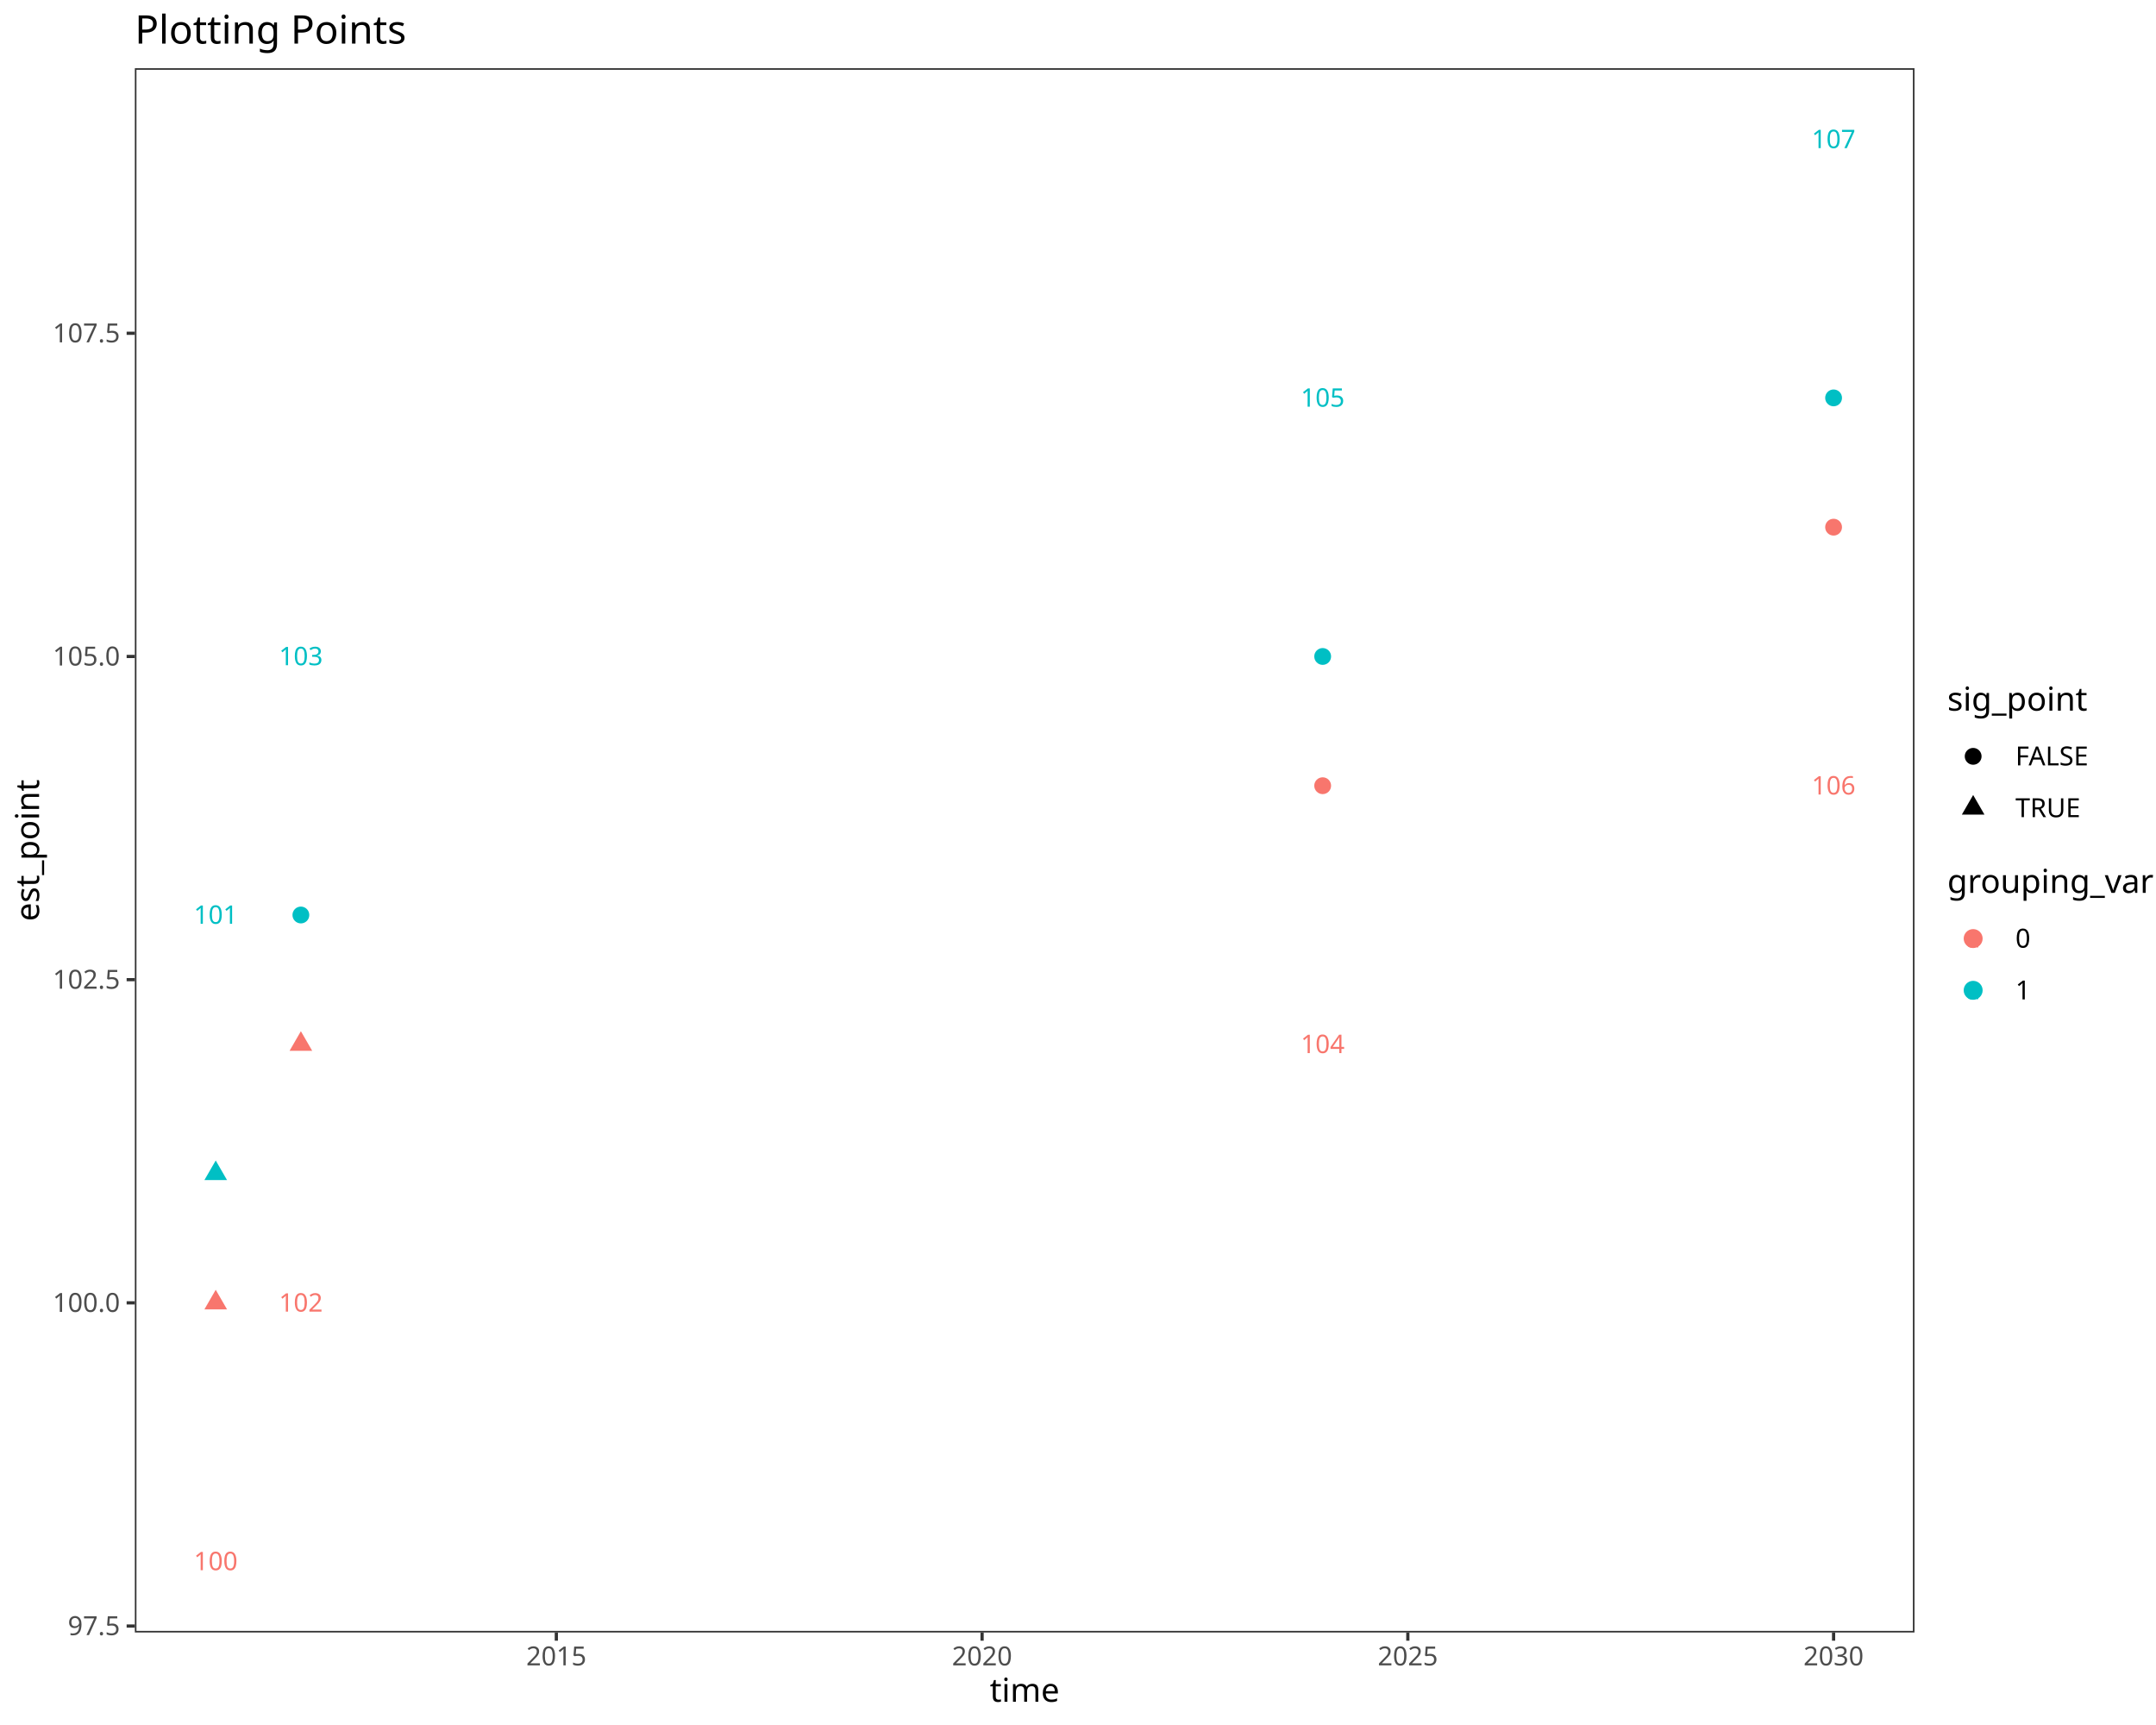
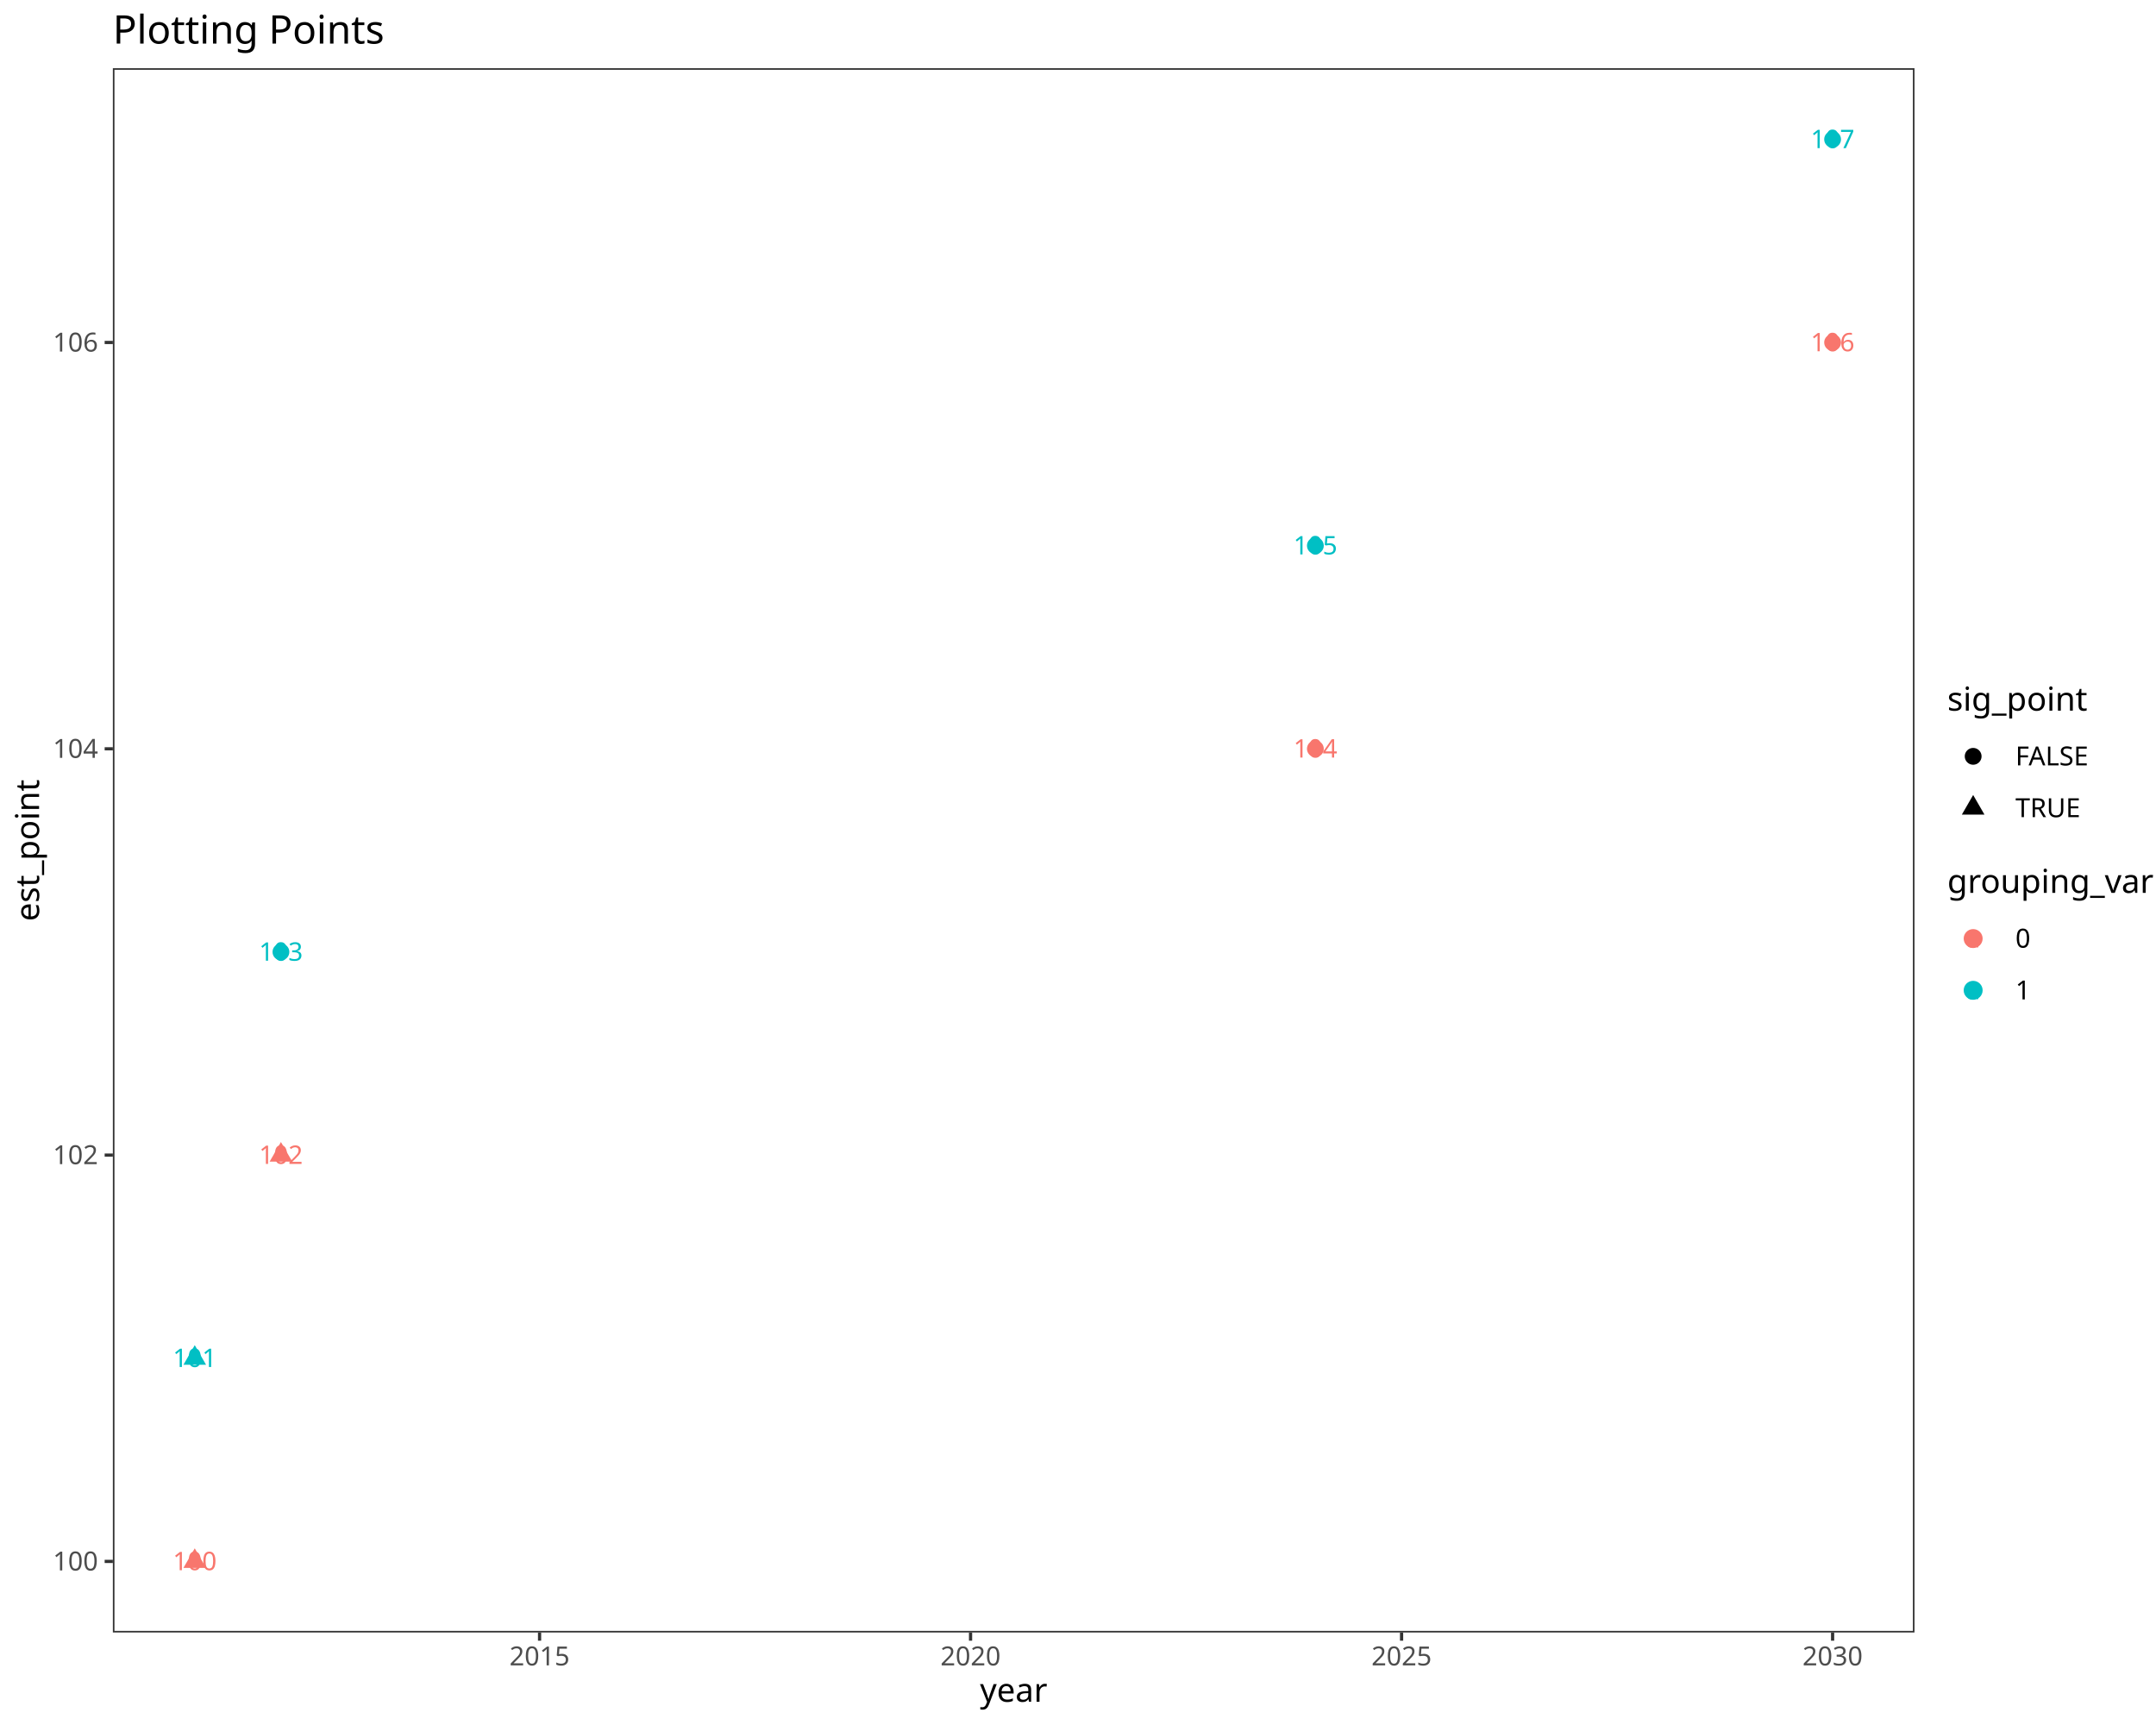
<svg xmlns="http://www.w3.org/2000/svg" class="svglite" data-engine-version="2.0" width="720.00pt" height="576.00pt" viewBox="0 0 720.00 576.00">
  <defs>
    <style type="text/css">
    .svglite line, .svglite polyline, .svglite polygon, .svglite path, .svglite rect, .svglite circle {
      fill: none;
      stroke: #000000;
      stroke-linecap: round;
      stroke-linejoin: round;
      stroke-miterlimit: 10.00;
    }
  </style>
  </defs>
  <rect width="100%" height="100%" style="stroke: none; fill: #FFFFFF;" />
  <defs>
    <clipPath id="cpMC4wMHw3MjAuMDB8MC4wMHw1NzYuMDA=">
      <rect x="0.00" y="0.00" width="720.00" height="576.00" />
    </clipPath>
  </defs>
  <g clip-path="url(#cpMC4wMHw3MjAuMDB8MC4wMHw1NzYuMDA=)">
    <rect x="0.00" y="0.00" width="720.00" height="576.00" style="stroke-width: 1.07; stroke: #FFFFFF; fill: #FFFFFF;" />
  </g>
  <defs>
-     <clipPath id="cpNDUuMDN8NjM5LjM0fDIyLjc4fDU0NS4xMQ==">
-       <rect x="45.03" y="22.78" width="594.32" height="522.33" />
+     <clipPath id="cpMzcuNjl8NjM5LjM0fDIyLjc4fDU0NS4xMQ==">
+       <rect x="37.69" y="22.78" width="601.66" height="522.33" />
    </clipPath>
  </defs>
-   <g clip-path="url(#cpNDUuMDN8NjM5LjM0fDIyLjc4fDU0NS4xMQ==)">
-     <rect x="45.03" y="22.78" width="594.32" height="522.33" style="stroke-width: 1.07; stroke: none; fill: #FFFFFF;" />
-     <polygon points="72.04,430.67 75.82,437.22 68.26,437.22 " style="stroke-width: 0.71; stroke: none; fill: #F8766D;" />
-     <polygon points="72.04,387.50 75.82,394.05 68.26,394.05 " style="stroke-width: 0.71; stroke: none; fill: #00BFC4;" />
-     <polygon points="100.48,344.33 104.26,350.88 96.70,350.88 " style="stroke-width: 0.71; stroke: none; fill: #F8766D;" />
-     <circle cx="100.48" cy="305.53" r="2.81" style="stroke-width: 0.71; stroke: none; fill: #00BFC4;" />
-     <circle cx="441.71" cy="262.36" r="2.81" style="stroke-width: 0.71; stroke: none; fill: #F8766D;" />
-     <circle cx="441.71" cy="219.20" r="2.81" style="stroke-width: 0.71; stroke: none; fill: #00BFC4;" />
-     <circle cx="612.33" cy="176.03" r="2.81" style="stroke-width: 0.71; stroke: none; fill: #F8766D;" />
-     <circle cx="612.33" cy="132.86" r="2.81" style="stroke-width: 0.71; stroke: none; fill: #00BFC4;" />
-     <text x="72.04" y="524.31" text-anchor="middle" style="font-size: 8.54px; fill: #F8766D; font-family: sans;" textLength="14.24px" lengthAdjust="spacingAndGlyphs">100</text>
-     <text x="72.04" y="308.47" text-anchor="middle" style="font-size: 8.54px; fill: #00BFC4; font-family: sans;" textLength="14.24px" lengthAdjust="spacingAndGlyphs">101</text>
-     <text x="100.48" y="437.97" text-anchor="middle" style="font-size: 8.54px; fill: #F8766D; font-family: sans;" textLength="14.24px" lengthAdjust="spacingAndGlyphs">102</text>
-     <text x="100.48" y="222.13" text-anchor="middle" style="font-size: 8.54px; fill: #00BFC4; font-family: sans;" textLength="14.24px" lengthAdjust="spacingAndGlyphs">103</text>
-     <text x="441.71" y="351.64" text-anchor="middle" style="font-size: 8.54px; fill: #F8766D; font-family: sans;" textLength="14.24px" lengthAdjust="spacingAndGlyphs">104</text>
-     <text x="441.71" y="135.80" text-anchor="middle" style="font-size: 8.54px; fill: #00BFC4; font-family: sans;" textLength="14.24px" lengthAdjust="spacingAndGlyphs">105</text>
-     <text x="612.33" y="265.30" text-anchor="middle" style="font-size: 8.54px; fill: #F8766D; font-family: sans;" textLength="14.24px" lengthAdjust="spacingAndGlyphs">106</text>
-     <text x="612.33" y="49.46" text-anchor="middle" style="font-size: 8.54px; fill: #00BFC4; font-family: sans;" textLength="14.24px" lengthAdjust="spacingAndGlyphs">107</text>
-     <rect x="45.03" y="22.78" width="594.32" height="522.33" style="stroke-width: 1.07; stroke: #333333;" />
+   <g clip-path="url(#cpMzcuNjl8NjM5LjM0fDIyLjc4fDU0NS4xMQ==)">
+     <rect x="37.69" y="22.78" width="601.66" height="522.33" style="stroke-width: 1.07; stroke: none; fill: #FFFFFF;" />
+     <polygon points="65.04,517.00 68.82,523.55 61.25,523.55 " style="stroke-width: 0.71; stroke: none; fill: #F8766D;" />
+     <polygon points="65.04,449.17 68.82,455.72 61.25,455.72 " style="stroke-width: 0.71; stroke: none; fill: #00BFC4;" />
+     <polygon points="93.82,381.33 97.61,387.88 90.04,387.88 " style="stroke-width: 0.71; stroke: none; fill: #F8766D;" />
+     <circle cx="93.82" cy="317.87" r="2.81" style="stroke-width: 0.71; stroke: none; fill: #00BFC4;" />
+     <circle cx="439.27" cy="250.03" r="2.81" style="stroke-width: 0.71; stroke: none; fill: #F8766D;" />
+     <circle cx="439.27" cy="182.20" r="2.81" style="stroke-width: 0.71; stroke: none; fill: #00BFC4;" />
+     <circle cx="612.00" cy="114.36" r="2.81" style="stroke-width: 0.71; stroke: none; fill: #F8766D;" />
+     <circle cx="612.00" cy="46.53" r="2.81" style="stroke-width: 0.71; stroke: none; fill: #00BFC4;" />
+     <text x="65.04" y="524.31" text-anchor="middle" style="font-size: 8.54px; fill: #F8766D; font-family: sans;" textLength="14.24px" lengthAdjust="spacingAndGlyphs">100</text>
+     <text x="65.04" y="456.47" text-anchor="middle" style="font-size: 8.54px; fill: #00BFC4; font-family: sans;" textLength="14.24px" lengthAdjust="spacingAndGlyphs">101</text>
+     <text x="93.82" y="388.64" text-anchor="middle" style="font-size: 8.54px; fill: #F8766D; font-family: sans;" textLength="14.24px" lengthAdjust="spacingAndGlyphs">102</text>
+     <text x="93.82" y="320.80" text-anchor="middle" style="font-size: 8.54px; fill: #00BFC4; font-family: sans;" textLength="14.24px" lengthAdjust="spacingAndGlyphs">103</text>
+     <text x="439.27" y="252.97" text-anchor="middle" style="font-size: 8.54px; fill: #F8766D; font-family: sans;" textLength="14.24px" lengthAdjust="spacingAndGlyphs">104</text>
+     <text x="439.27" y="185.13" text-anchor="middle" style="font-size: 8.54px; fill: #00BFC4; font-family: sans;" textLength="14.24px" lengthAdjust="spacingAndGlyphs">105</text>
+     <text x="612.00" y="117.30" text-anchor="middle" style="font-size: 8.54px; fill: #F8766D; font-family: sans;" textLength="14.24px" lengthAdjust="spacingAndGlyphs">106</text>
+     <text x="612.00" y="49.46" text-anchor="middle" style="font-size: 8.54px; fill: #00BFC4; font-family: sans;" textLength="14.24px" lengthAdjust="spacingAndGlyphs">107</text>
+     <rect x="37.69" y="22.78" width="601.66" height="522.33" style="stroke-width: 1.07; stroke: #333333;" />
  </g>
  <g clip-path="url(#cpMC4wMHw3MjAuMDB8MC4wMHw1NzYuMDA=)">
-     <text x="40.10" y="545.98" text-anchor="end" style="font-size: 8.80px; fill: #4D4D4D; font-family: sans;" textLength="17.13px" lengthAdjust="spacingAndGlyphs">97.5</text>
-     <text x="40.10" y="438.06" text-anchor="end" style="font-size: 8.80px; fill: #4D4D4D; font-family: sans;" textLength="22.02px" lengthAdjust="spacingAndGlyphs">100.0</text>
-     <text x="40.10" y="330.14" text-anchor="end" style="font-size: 8.80px; fill: #4D4D4D; font-family: sans;" textLength="22.02px" lengthAdjust="spacingAndGlyphs">102.5</text>
-     <text x="40.10" y="222.22" text-anchor="end" style="font-size: 8.80px; fill: #4D4D4D; font-family: sans;" textLength="22.02px" lengthAdjust="spacingAndGlyphs">105.0</text>
-     <text x="40.10" y="114.31" text-anchor="end" style="font-size: 8.80px; fill: #4D4D4D; font-family: sans;" textLength="22.02px" lengthAdjust="spacingAndGlyphs">107.5</text>
-     <polyline points="42.29,542.95 45.03,542.95 " style="stroke-width: 1.07; stroke: #333333; stroke-linecap: butt;" />
-     <polyline points="42.29,435.03 45.03,435.03 " style="stroke-width: 1.07; stroke: #333333; stroke-linecap: butt;" />
-     <polyline points="42.29,327.12 45.03,327.12 " style="stroke-width: 1.07; stroke: #333333; stroke-linecap: butt;" />
-     <polyline points="42.29,219.20 45.03,219.20 " style="stroke-width: 1.07; stroke: #333333; stroke-linecap: butt;" />
-     <polyline points="42.29,111.28 45.03,111.28 " style="stroke-width: 1.07; stroke: #333333; stroke-linecap: butt;" />
-     <polyline points="185.79,547.85 185.79,545.11 " style="stroke-width: 1.07; stroke: #333333; stroke-linecap: butt;" />
-     <polyline points="327.97,547.85 327.97,545.11 " style="stroke-width: 1.07; stroke: #333333; stroke-linecap: butt;" />
-     <polyline points="470.15,547.85 470.15,545.11 " style="stroke-width: 1.07; stroke: #333333; stroke-linecap: butt;" />
-     <polyline points="612.33,547.85 612.33,545.11 " style="stroke-width: 1.07; stroke: #333333; stroke-linecap: butt;" />
-     <text x="185.79" y="556.10" text-anchor="middle" style="font-size: 8.80px; fill: #4D4D4D; font-family: sans;" textLength="19.58px" lengthAdjust="spacingAndGlyphs">2015</text>
-     <text x="327.97" y="556.10" text-anchor="middle" style="font-size: 8.80px; fill: #4D4D4D; font-family: sans;" textLength="19.58px" lengthAdjust="spacingAndGlyphs">2020</text>
-     <text x="470.15" y="556.10" text-anchor="middle" style="font-size: 8.80px; fill: #4D4D4D; font-family: sans;" textLength="19.58px" lengthAdjust="spacingAndGlyphs">2025</text>
-     <text x="612.33" y="556.10" text-anchor="middle" style="font-size: 8.80px; fill: #4D4D4D; font-family: sans;" textLength="19.58px" lengthAdjust="spacingAndGlyphs">2030</text>
-     <text x="342.19" y="568.24" text-anchor="middle" style="font-size: 11.00px; font-family: sans;" textLength="20.78px" lengthAdjust="spacingAndGlyphs">time</text>
+     <text x="32.76" y="524.40" text-anchor="end" style="font-size: 8.80px; fill: #4D4D4D; font-family: sans;" textLength="14.68px" lengthAdjust="spacingAndGlyphs">100</text>
+     <text x="32.76" y="388.73" text-anchor="end" style="font-size: 8.80px; fill: #4D4D4D; font-family: sans;" textLength="14.68px" lengthAdjust="spacingAndGlyphs">102</text>
+     <text x="32.76" y="253.06" text-anchor="end" style="font-size: 8.80px; fill: #4D4D4D; font-family: sans;" textLength="14.68px" lengthAdjust="spacingAndGlyphs">104</text>
+     <text x="32.76" y="117.39" text-anchor="end" style="font-size: 8.80px; fill: #4D4D4D; font-family: sans;" textLength="14.68px" lengthAdjust="spacingAndGlyphs">106</text>
+     <polyline points="34.95,521.37 37.69,521.37 " style="stroke-width: 1.07; stroke: #333333; stroke-linecap: butt;" />
+     <polyline points="34.95,385.70 37.69,385.70 " style="stroke-width: 1.07; stroke: #333333; stroke-linecap: butt;" />
+     <polyline points="34.95,250.03 37.69,250.03 " style="stroke-width: 1.07; stroke: #333333; stroke-linecap: butt;" />
+     <polyline points="34.95,114.36 37.69,114.36 " style="stroke-width: 1.07; stroke: #333333; stroke-linecap: butt;" />
+     <polyline points="180.19,547.85 180.19,545.11 " style="stroke-width: 1.07; stroke: #333333; stroke-linecap: butt;" />
+     <polyline points="324.12,547.85 324.12,545.11 " style="stroke-width: 1.07; stroke: #333333; stroke-linecap: butt;" />
+     <polyline points="468.06,547.85 468.06,545.11 " style="stroke-width: 1.07; stroke: #333333; stroke-linecap: butt;" />
+     <polyline points="612.00,547.85 612.00,545.11 " style="stroke-width: 1.07; stroke: #333333; stroke-linecap: butt;" />
+     <text x="180.19" y="556.10" text-anchor="middle" style="font-size: 8.80px; fill: #4D4D4D; font-family: sans;" textLength="19.58px" lengthAdjust="spacingAndGlyphs">2015</text>
+     <text x="324.12" y="556.10" text-anchor="middle" style="font-size: 8.80px; fill: #4D4D4D; font-family: sans;" textLength="19.58px" lengthAdjust="spacingAndGlyphs">2020</text>
+     <text x="468.06" y="556.10" text-anchor="middle" style="font-size: 8.80px; fill: #4D4D4D; font-family: sans;" textLength="19.58px" lengthAdjust="spacingAndGlyphs">2025</text>
+     <text x="612.00" y="556.10" text-anchor="middle" style="font-size: 8.80px; fill: #4D4D4D; font-family: sans;" textLength="19.58px" lengthAdjust="spacingAndGlyphs">2030</text>
+     <text x="338.52" y="568.24" text-anchor="middle" style="font-size: 11.00px; font-family: sans;" textLength="21.40px" lengthAdjust="spacingAndGlyphs">year</text>
    <text transform="translate(13.05,283.95) rotate(-90)" text-anchor="middle" style="font-size: 11.00px; font-family: sans;" textLength="44.65px" lengthAdjust="spacingAndGlyphs">est_point</text>
    <rect x="650.30" y="228.58" width="50.64" height="49.89" style="stroke-width: 1.07; stroke: none; fill: #FFFFFF;" />
    <text x="650.30" y="237.29" style="font-size: 11.00px; font-family: sans;" textLength="44.04px" lengthAdjust="spacingAndGlyphs">sig_point</text>
    <rect x="650.30" y="243.91" width="17.28" height="17.28" style="stroke-width: 1.07; stroke: none; fill: #FFFFFF;" />
    <circle cx="658.94" cy="252.55" r="2.81" style="stroke-width: 0.71; stroke: none; fill: #000000;" />
    <rect x="650.30" y="261.19" width="17.28" height="17.28" style="stroke-width: 1.07; stroke: none; fill: #FFFFFF;" />
    <polygon points="658.94,265.46 662.72,272.01 655.16,272.01 " style="stroke-width: 0.71; stroke: none; fill: #000000;" />
    <text x="673.06" y="255.58" style="font-size: 8.80px; font-family: sans;" textLength="27.88px" lengthAdjust="spacingAndGlyphs">FALSE</text>
    <text x="673.06" y="272.86" style="font-size: 8.80px; font-family: sans;" textLength="23.96px" lengthAdjust="spacingAndGlyphs">TRUE</text>
    <rect x="650.30" y="289.43" width="64.22" height="49.89" style="stroke-width: 1.07; stroke: none; fill: #FFFFFF;" />
    <text x="650.30" y="298.14" style="font-size: 11.00px; font-family: sans;" textLength="64.22px" lengthAdjust="spacingAndGlyphs">grouping_var</text>
    <rect x="650.30" y="304.76" width="17.28" height="17.28" style="stroke-width: 1.07; stroke: none; fill: #FFFFFF;" />
    <circle cx="658.94" cy="313.40" r="2.81" style="stroke-width: 0.71; stroke: #F8766D; fill: #F8766D;" />
    <text x="658.94" y="316.34" text-anchor="middle" style="font-size: 8.54px; fill: #F8766D; font-family: sans;" textLength="4.75px" lengthAdjust="spacingAndGlyphs">a</text>
    <rect x="650.30" y="322.04" width="17.28" height="17.28" style="stroke-width: 1.07; stroke: none; fill: #FFFFFF;" />
    <circle cx="658.94" cy="330.68" r="2.81" style="stroke-width: 0.71; stroke: #00BFC4; fill: #00BFC4;" />
    <text x="658.94" y="333.62" text-anchor="middle" style="font-size: 8.54px; fill: #00BFC4; font-family: sans;" textLength="4.75px" lengthAdjust="spacingAndGlyphs">a</text>
    <text x="673.06" y="316.43" style="font-size: 8.80px; font-family: sans;" textLength="4.89px" lengthAdjust="spacingAndGlyphs">0</text>
    <text x="673.06" y="333.71" style="font-size: 8.80px; font-family: sans;" textLength="4.89px" lengthAdjust="spacingAndGlyphs">1</text>
-     <text x="45.03" y="14.56" style="font-size: 13.20px; font-family: sans;" textLength="84.39px" lengthAdjust="spacingAndGlyphs">Plotting Points</text>
+     <text x="37.69" y="14.56" style="font-size: 13.20px; font-family: sans;" textLength="84.39px" lengthAdjust="spacingAndGlyphs">Plotting Points</text>
  </g>
</svg>
